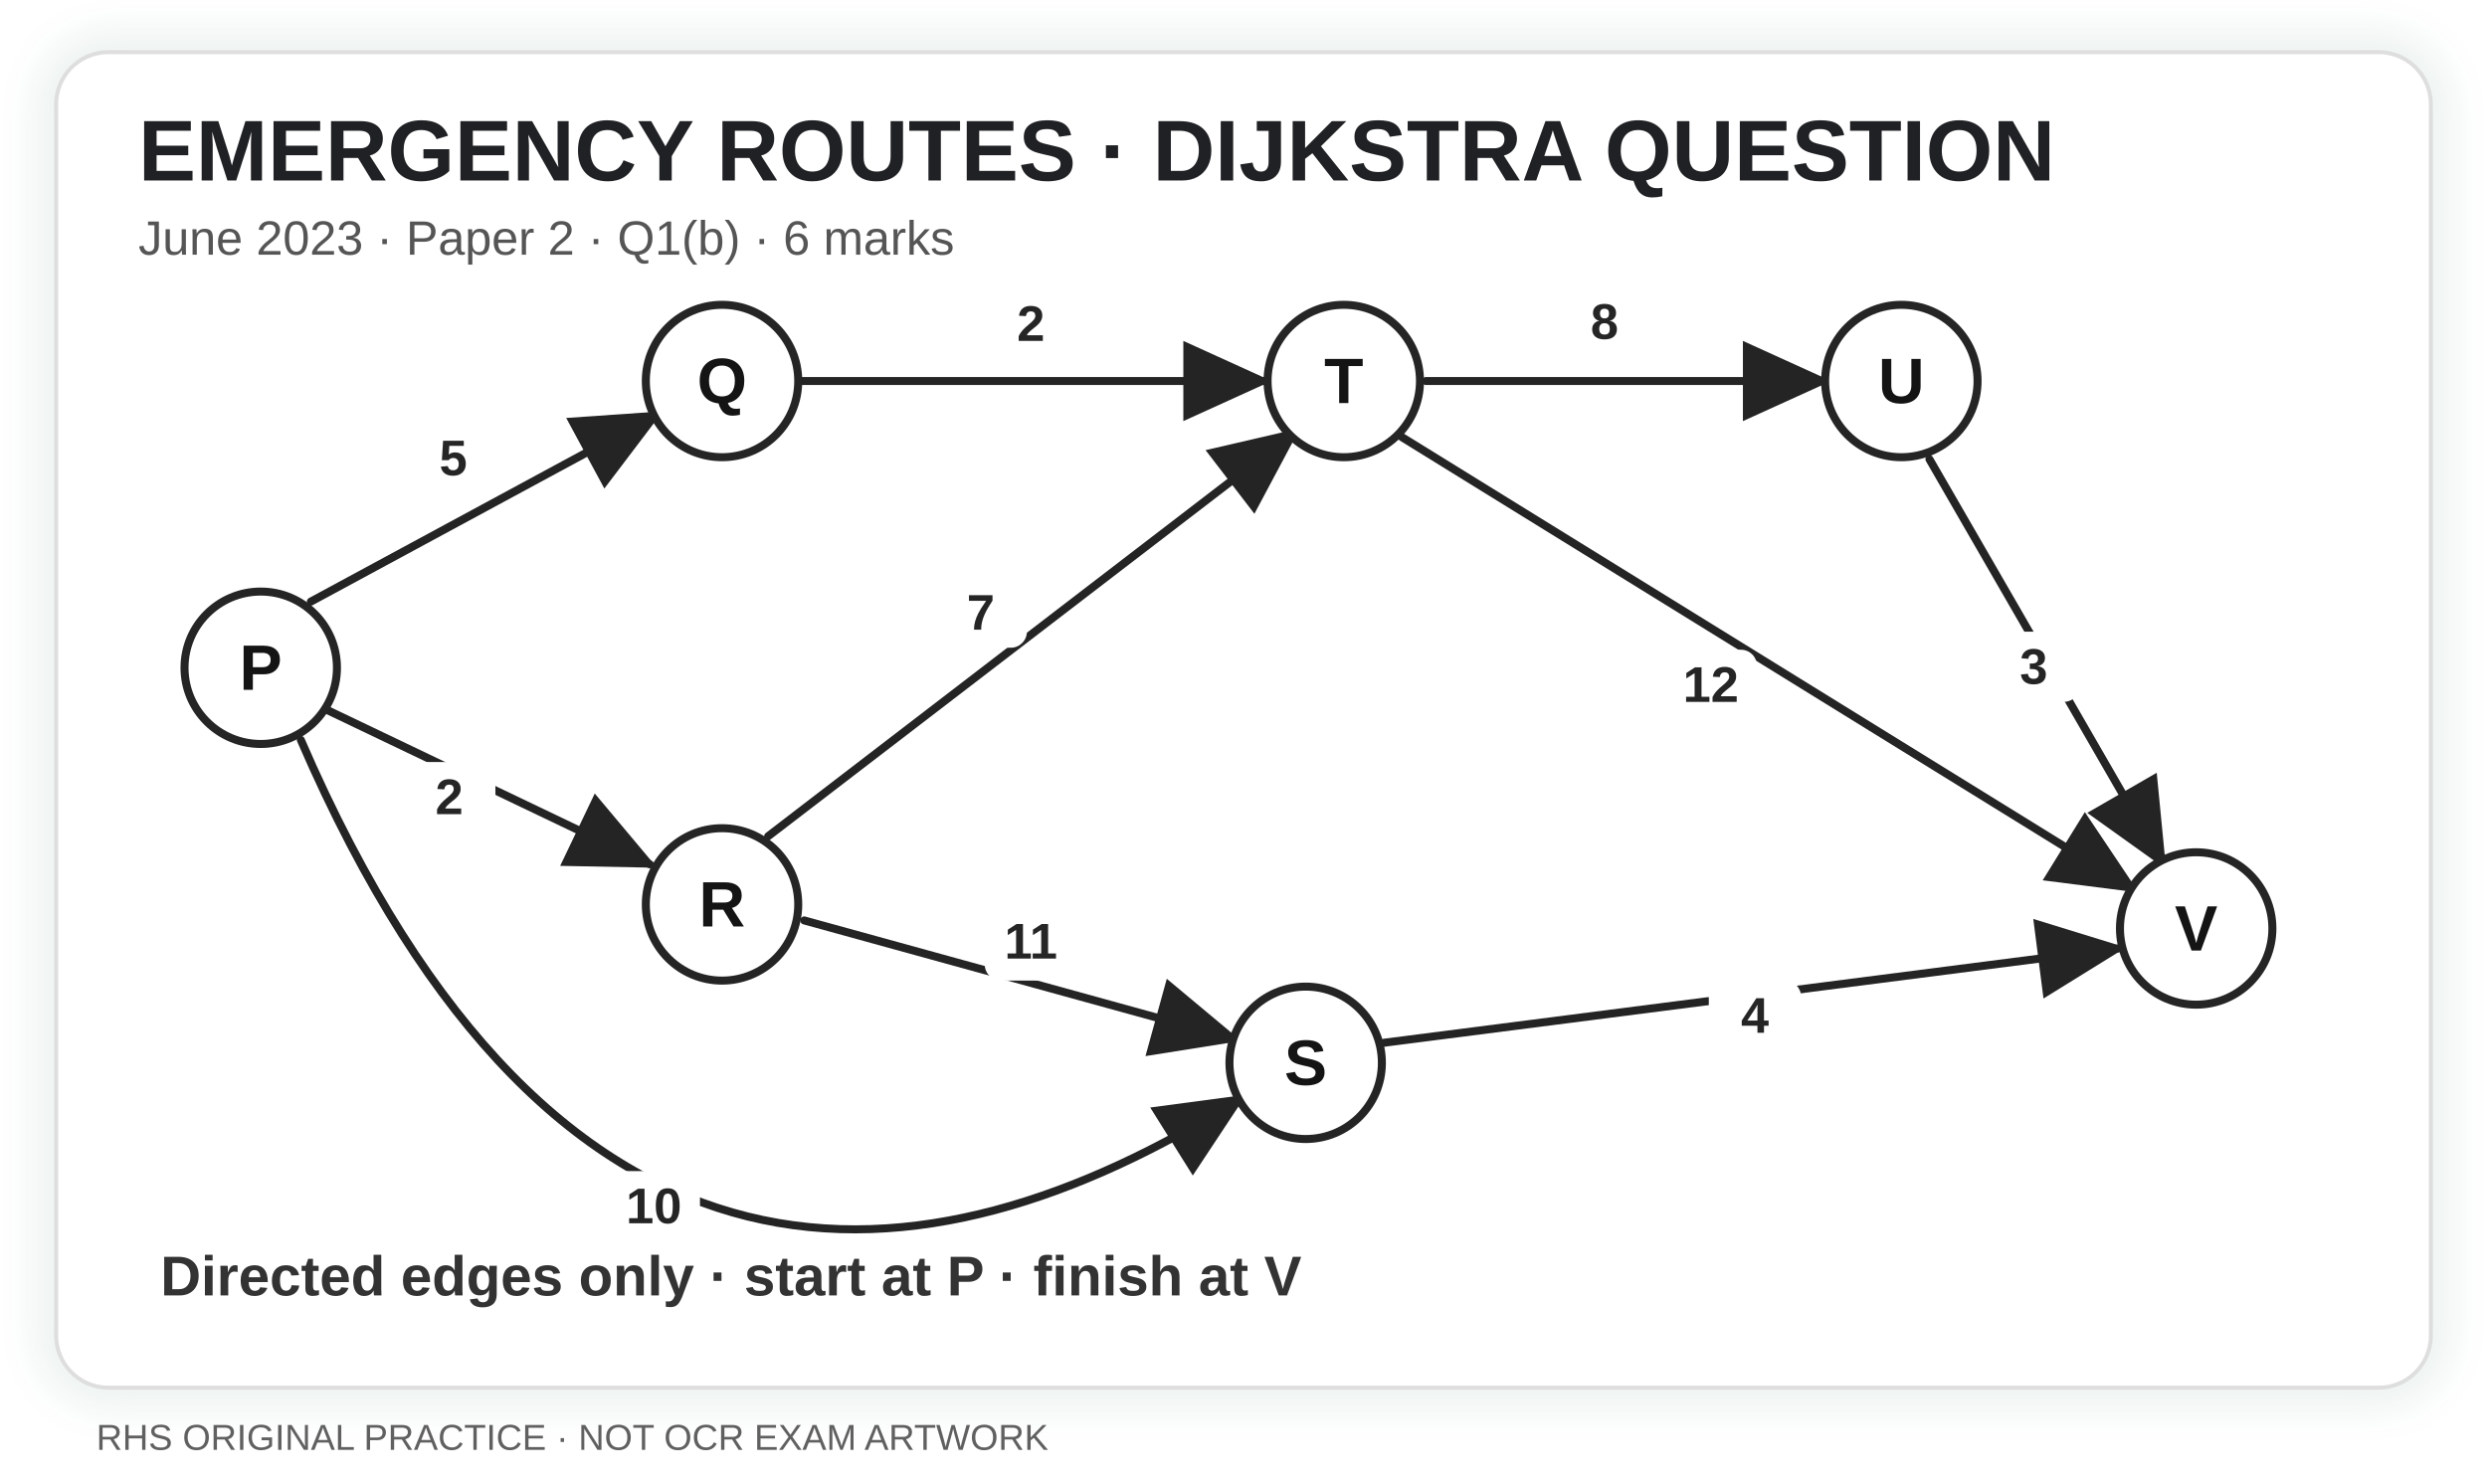
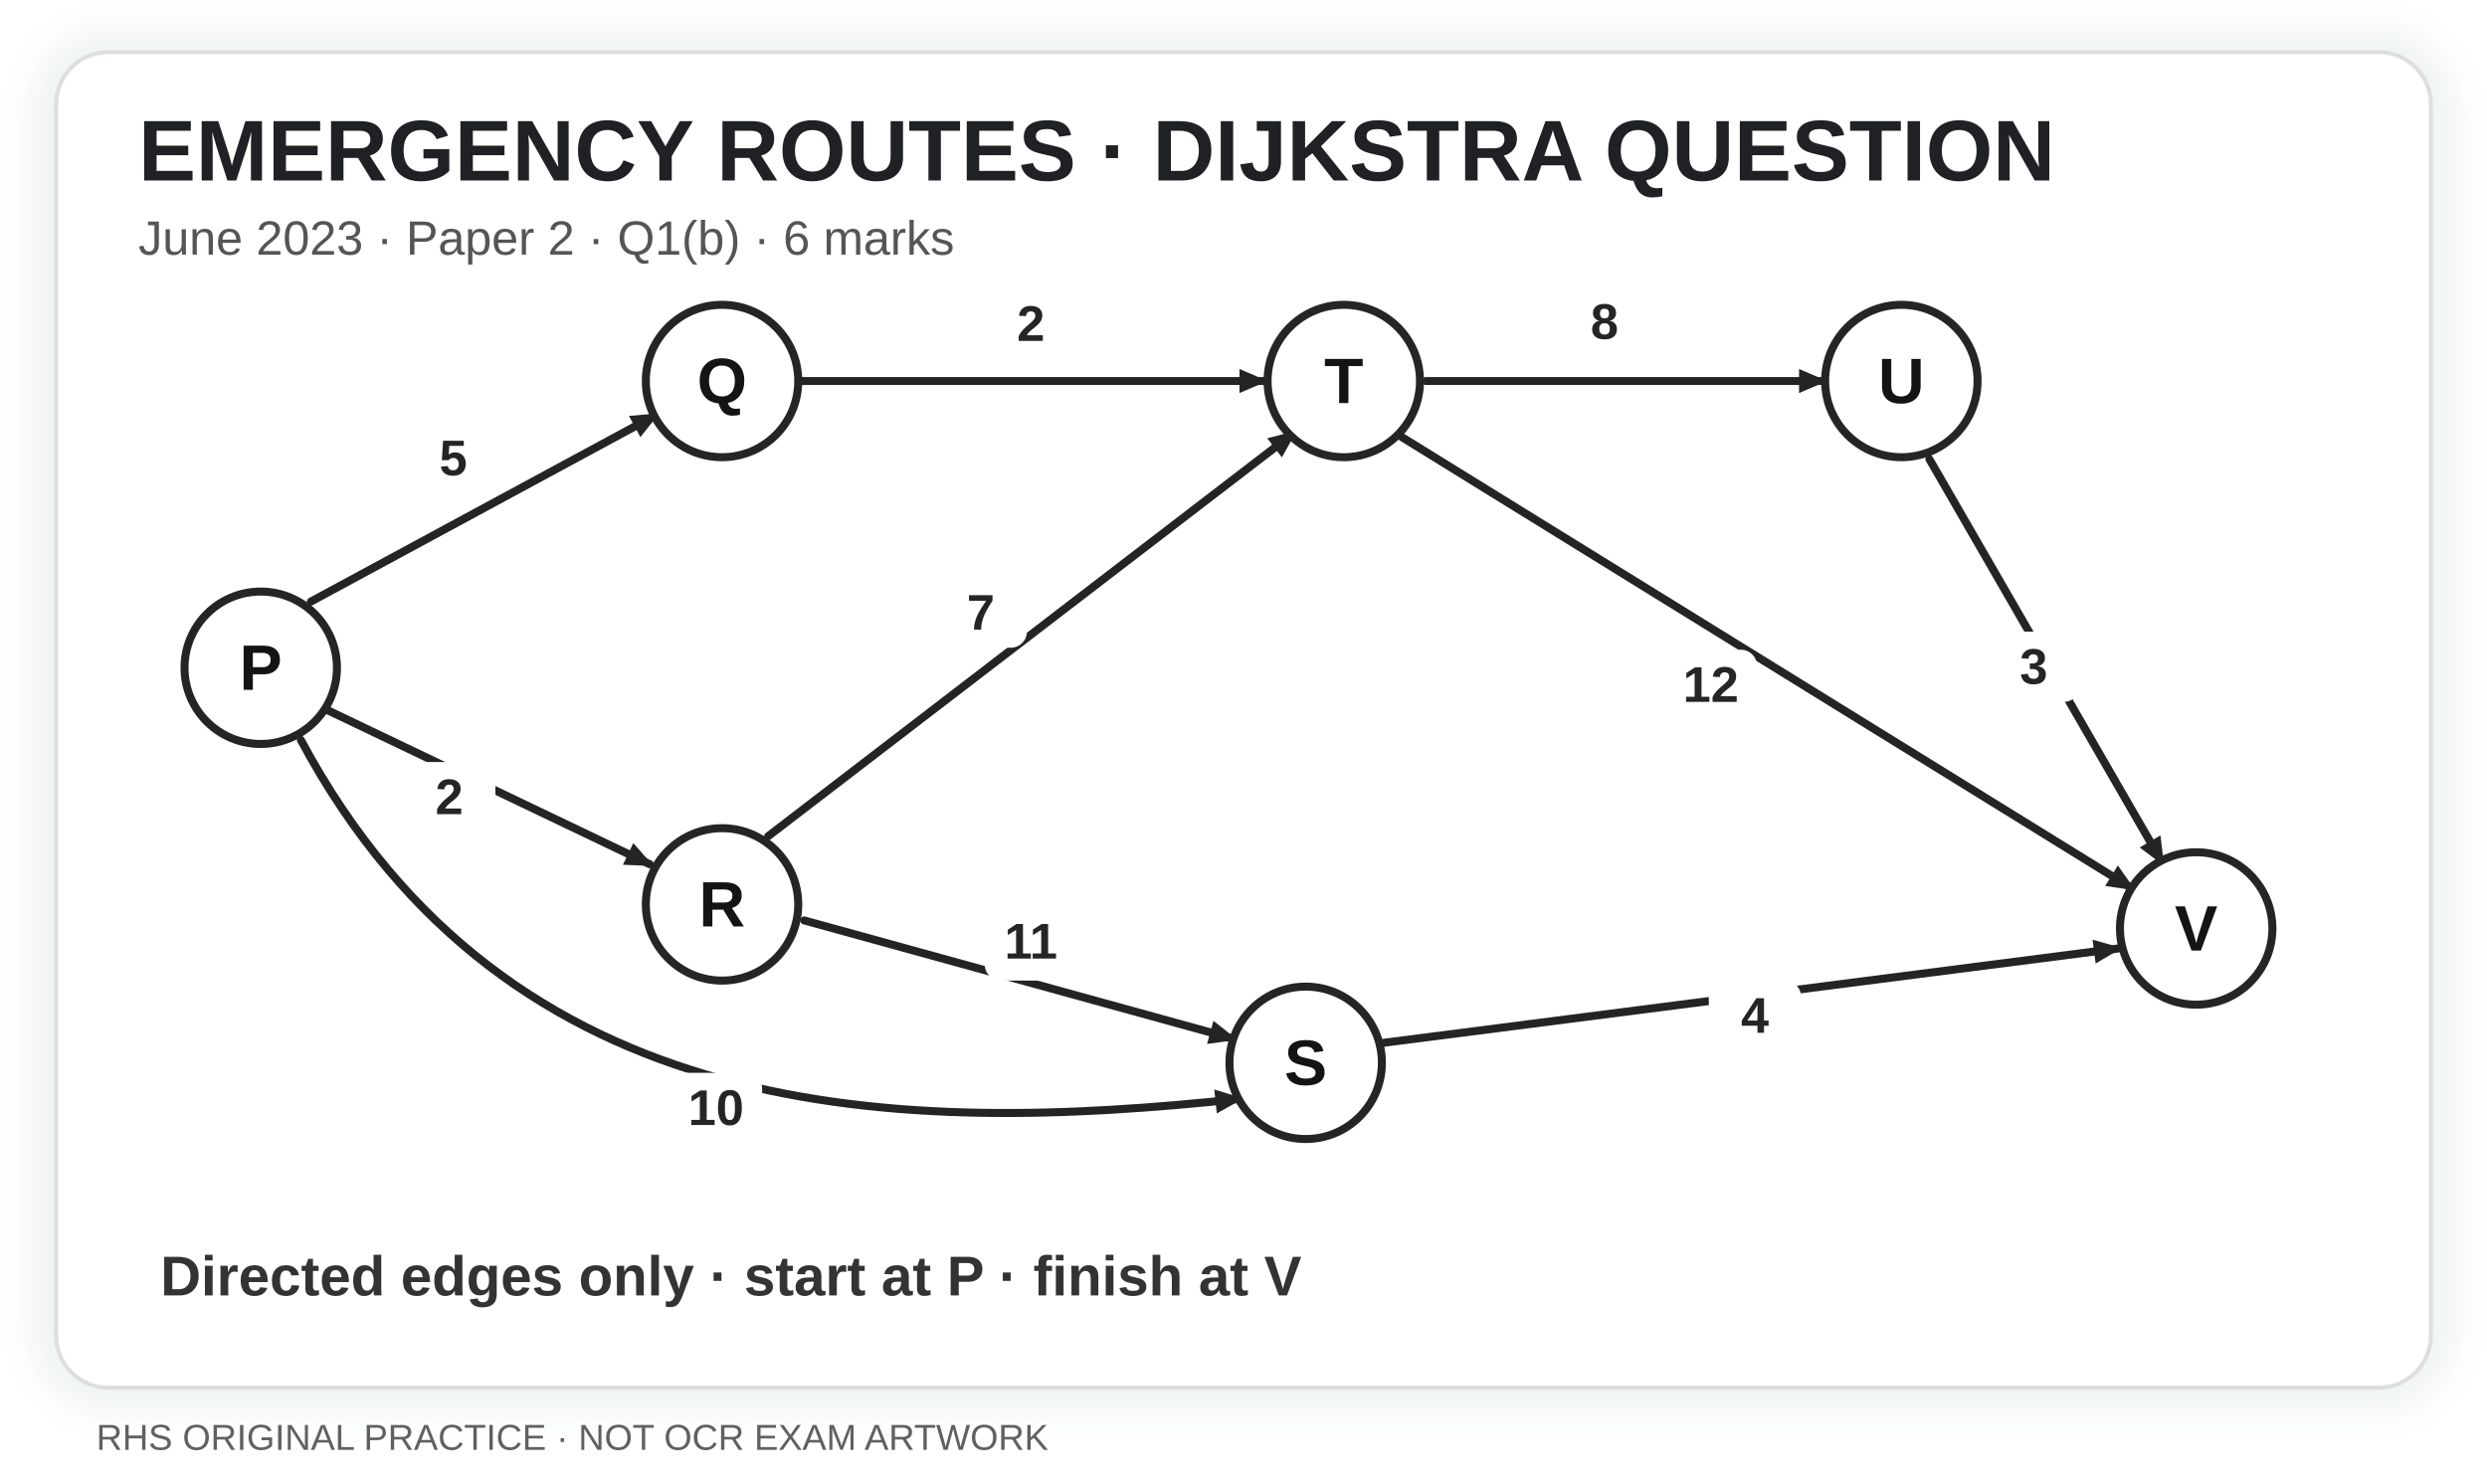
<svg xmlns="http://www.w3.org/2000/svg" viewBox="0 0 1240 740" role="img" aria-labelledby="svgtitle svgdesc">
  <defs>
    <filter id="glow" x="-25%" y="-30%" width="150%" height="160%">
      <feGaussianBlur stdDeviation="10" />
    </filter>
-     <marker id="edgeArrow" markerWidth="12" markerHeight="10" refX="10" refY="5" orient="auto-start-reverse">
-       <path d="M0 0 L11 5 L0 10 Z" fill="context-stroke" />
+     <marker id="edgeArrow" markerUnits="userSpaceOnUse" markerWidth="15" markerHeight="12" refX="12" refY="6" orient="auto">
+       <path d="M0 0 L14 6 L0 12 Z" fill="#242424" />
+     </marker>
+     <marker id="edgeArrowGreen" markerUnits="userSpaceOnUse" markerWidth="15" markerHeight="12" refX="12" refY="6" orient="auto">
+       <path d="M0 0 L14 6 L0 12 Z" fill="#195b42" />
    </marker>
  </defs>
  <rect width="1240" height="740" fill="#fff" />
  <rect x="28" y="26" width="1184" height="666" rx="26" fill="none" stroke="#195b42" stroke-width="14" opacity=".12" filter="url(#glow)" />
  <rect x="28" y="26" width="1184" height="666" rx="26" fill="#fff" stroke="#dedede" stroke-width="2" />
  <text x="69" y="90" text-anchor="start" font-size="43" font-family="Arial,Helvetica,sans-serif" font-weight="720" fill="#202124">EMERGENCY ROUTES · DIJKSTRA QUESTION</text>
  <text x="69" y="127" text-anchor="start" font-size="24" font-family="Arial,Helvetica,sans-serif" font-weight="500" fill="#555">June 2023 · Paper 2 · Q1(b) · 6 marks</text>
  <path d="M155 300 L327 207" fill="none" stroke="#242424" stroke-width="4" stroke-linecap="round" stroke-linejoin="round" marker-end="url(#edgeArrow)" />
  <rect x="203" y="211" width="46" height="35" rx="8" fill="#fff" stroke="#fff" stroke-width="0" />
  <text x="226" y="237" text-anchor="middle" font-size="25" font-family="Arial,Helvetica,sans-serif" font-weight="730" fill="#252525">5</text>
  <path d="M163 354 L324 431" fill="none" stroke="#242424" stroke-width="4" stroke-linecap="round" stroke-linejoin="round" marker-end="url(#edgeArrow)" />
  <rect x="201" y="380" width="46" height="35" rx="8" fill="#fff" stroke="#fff" stroke-width="0" />
  <text x="224" y="406" text-anchor="middle" font-size="25" font-family="Arial,Helvetica,sans-serif" font-weight="730" fill="#252525">2</text>
-   <path d="M150 369 C278 665 460 647 618 548" fill="none" stroke="#242424" stroke-width="4" stroke-linecap="round" stroke-linejoin="round" marker-end="url(#edgeArrow)" />
-   <rect x="303" y="584" width="46" height="37" rx="8" fill="#fff" stroke="#fff" stroke-width="0" />
-   <text x="326" y="610" text-anchor="middle" font-size="25" font-family="Arial,Helvetica,sans-serif" font-weight="730" fill="#252525">10</text>
+   <path d="M150 369 C254 563 449 566 618 548" fill="none" stroke="#242424" stroke-width="4" stroke-linecap="round" stroke-linejoin="round" marker-end="url(#edgeArrow)" />
+   <rect x="334" y="535" width="46" height="37" rx="8" fill="#fff" stroke="#fff" stroke-width="0" />
+   <text x="357" y="561" text-anchor="middle" font-size="25" font-family="Arial,Helvetica,sans-serif" font-weight="730" fill="#252525">10</text>
  <path d="M400 190 L630 190" fill="none" stroke="#242424" stroke-width="4" stroke-linecap="round" stroke-linejoin="round" marker-end="url(#edgeArrow)" />
  <rect x="491" y="144" width="46" height="35" rx="8" fill="#fff" stroke="#fff" stroke-width="0" />
  <text x="514" y="170" text-anchor="middle" font-size="25" font-family="Arial,Helvetica,sans-serif" font-weight="730" fill="#252525">2</text>
  <path d="M401 459 L615 518" fill="none" stroke="#242424" stroke-width="4" stroke-linecap="round" stroke-linejoin="round" marker-end="url(#edgeArrow)" />
  <rect x="491" y="452" width="46" height="37" rx="8" fill="#fff" stroke="#fff" stroke-width="0" />
  <text x="514" y="478" text-anchor="middle" font-size="25" font-family="Arial,Helvetica,sans-serif" font-weight="730" fill="#252525">11</text>
  <path d="M383 417 L645 216" fill="none" stroke="#242424" stroke-width="4" stroke-linecap="round" stroke-linejoin="round" marker-end="url(#edgeArrow)" />
  <rect x="466" y="288" width="46" height="35" rx="8" fill="#fff" stroke="#fff" stroke-width="0" />
  <text x="489" y="314" text-anchor="middle" font-size="25" font-family="Arial,Helvetica,sans-serif" font-weight="730" fill="#252525">7</text>
  <path d="M690 520 L1056 473" fill="none" stroke="#242424" stroke-width="4" stroke-linecap="round" stroke-linejoin="round" marker-end="url(#edgeArrow)" />
  <rect x="852" y="489" width="46" height="35" rx="8" fill="#fff" stroke="#fff" stroke-width="0" />
  <text x="875" y="515" text-anchor="middle" font-size="25" font-family="Arial,Helvetica,sans-serif" font-weight="730" fill="#252525">4</text>
  <path d="M711 190 L909 190" fill="none" stroke="#242424" stroke-width="4" stroke-linecap="round" stroke-linejoin="round" marker-end="url(#edgeArrow)" />
  <rect x="777" y="143" width="46" height="35" rx="8" fill="#fff" stroke="#fff" stroke-width="0" />
  <text x="800" y="169" text-anchor="middle" font-size="25" font-family="Arial,Helvetica,sans-serif" font-weight="730" fill="#252525">8</text>
  <path d="M699 218 L1063 443" fill="none" stroke="#242424" stroke-width="4" stroke-linecap="round" stroke-linejoin="round" marker-end="url(#edgeArrow)" />
  <rect x="830" y="324" width="46" height="37" rx="8" fill="#fff" stroke="#fff" stroke-width="0" />
  <text x="853" y="350" text-anchor="middle" font-size="25" font-family="Arial,Helvetica,sans-serif" font-weight="730" fill="#252525">12</text>
  <path d="M962 229 L1078 430" fill="none" stroke="#242424" stroke-width="4" stroke-linecap="round" stroke-linejoin="round" marker-end="url(#edgeArrow)" />
  <rect x="991" y="315" width="46" height="35" rx="8" fill="#fff" stroke="#fff" stroke-width="0" />
  <text x="1014" y="341" text-anchor="middle" font-size="25" font-family="Arial,Helvetica,sans-serif" font-weight="730" fill="#252525">3</text>
  <circle cx="130" cy="333" r="38" fill="#fff" stroke="#252525" stroke-width="4" />
  <text x="130" y="344" text-anchor="middle" font-size="32" font-family="Arial,Helvetica,sans-serif" font-weight="730" fill="#141414">P</text>
  <circle cx="360" cy="190" r="38" fill="#fff" stroke="#252525" stroke-width="4" />
  <text x="360" y="201" text-anchor="middle" font-size="32" font-family="Arial,Helvetica,sans-serif" font-weight="730" fill="#141414">Q</text>
  <circle cx="360" cy="451" r="38" fill="#fff" stroke="#252525" stroke-width="4" />
  <text x="360" y="462" text-anchor="middle" font-size="32" font-family="Arial,Helvetica,sans-serif" font-weight="730" fill="#141414">R</text>
  <circle cx="651" cy="530" r="38" fill="#fff" stroke="#252525" stroke-width="4" />
  <text x="651" y="541" text-anchor="middle" font-size="32" font-family="Arial,Helvetica,sans-serif" font-weight="730" fill="#141414">S</text>
  <circle cx="670" cy="190" r="38" fill="#fff" stroke="#252525" stroke-width="4" />
  <text x="670" y="201" text-anchor="middle" font-size="32" font-family="Arial,Helvetica,sans-serif" font-weight="730" fill="#141414">T</text>
  <circle cx="948" cy="190" r="38" fill="#fff" stroke="#252525" stroke-width="4" />
  <text x="948" y="201" text-anchor="middle" font-size="32" font-family="Arial,Helvetica,sans-serif" font-weight="730" fill="#141414">U</text>
  <circle cx="1095" cy="463" r="38" fill="#fff" stroke="#252525" stroke-width="4" />
  <text x="1095" y="474" text-anchor="middle" font-size="32" font-family="Arial,Helvetica,sans-serif" font-weight="730" fill="#141414">V</text>
  <text x="80" y="646" text-anchor="start" font-size="28" font-family="Arial,Helvetica,sans-serif" font-weight="600" fill="#333">Directed edges only · start at P · finish at V</text>
  <text x="48" y="723" text-anchor="start" font-size="18" font-family="Arial,Helvetica,sans-serif" font-weight="450" fill="#606060">RHS ORIGINAL PRACTICE · NOT OCR EXAM ARTWORK</text>
</svg>
